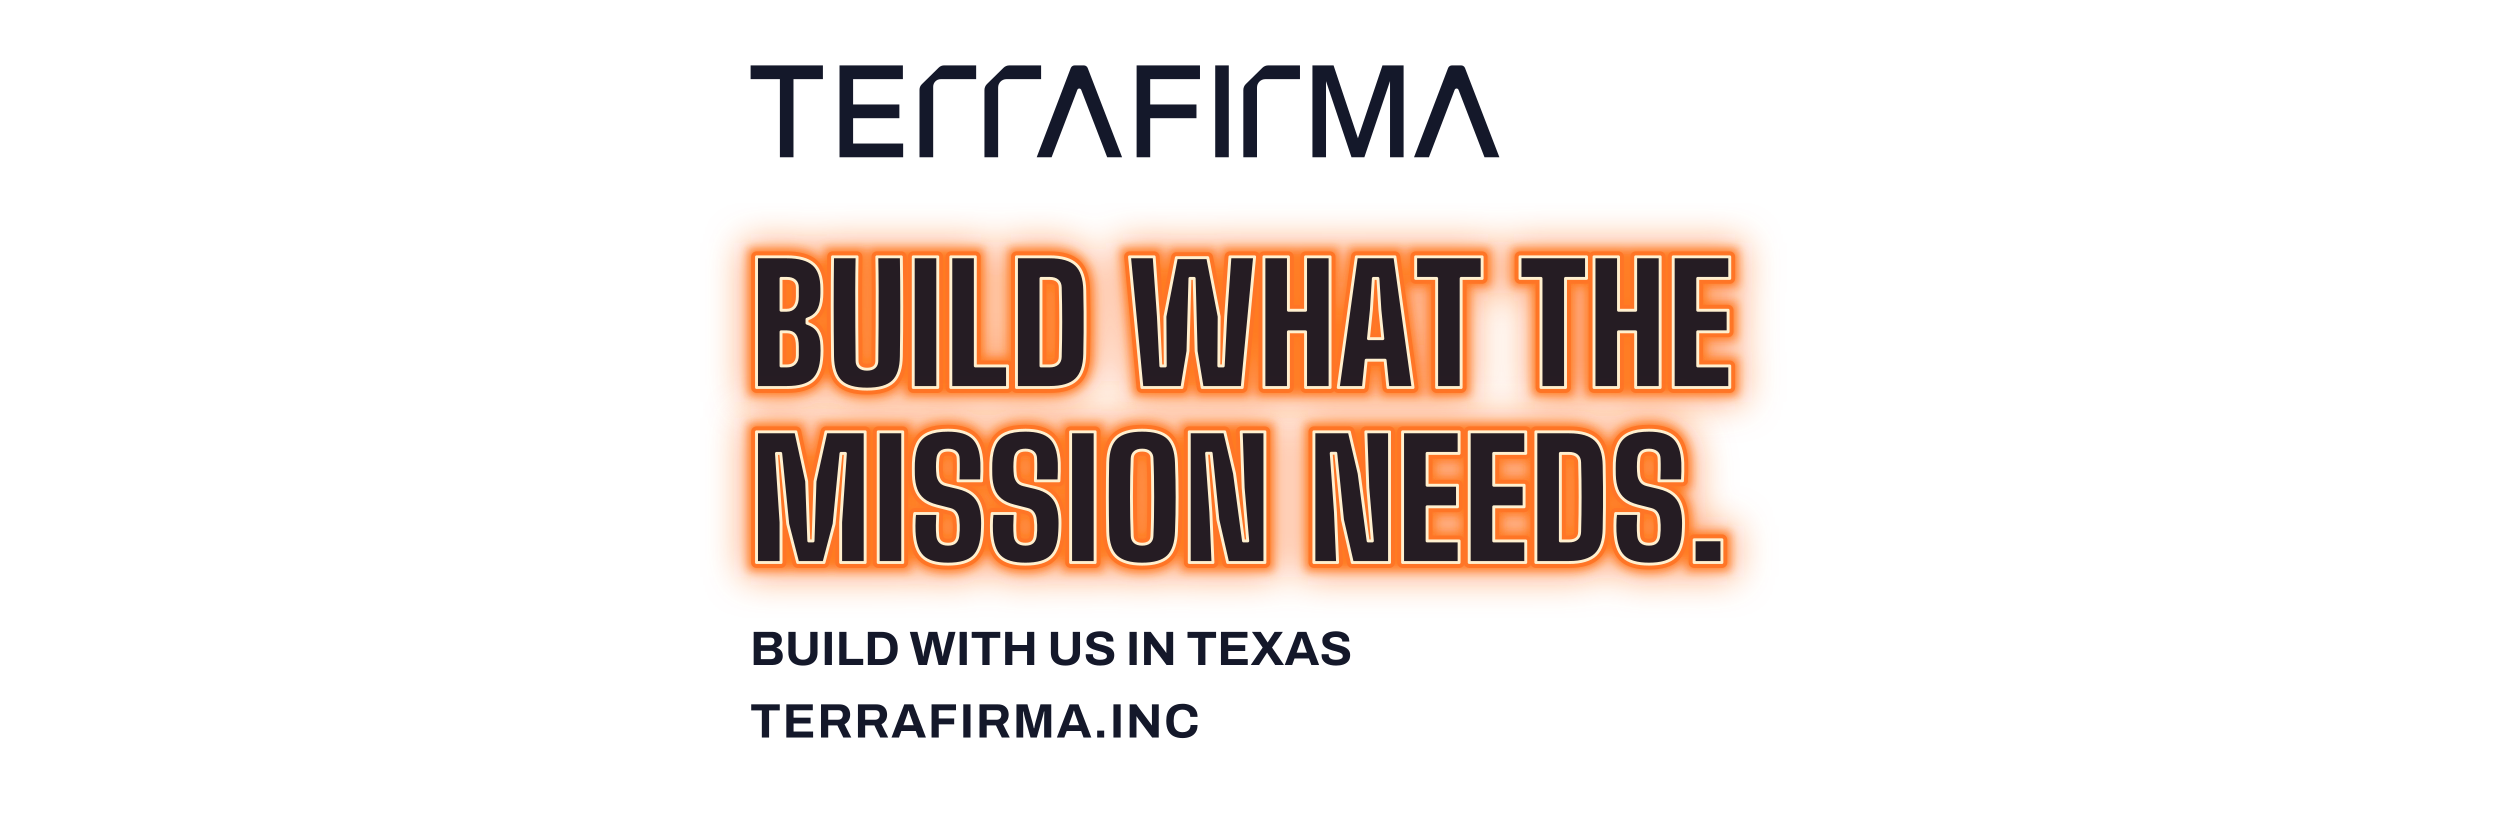
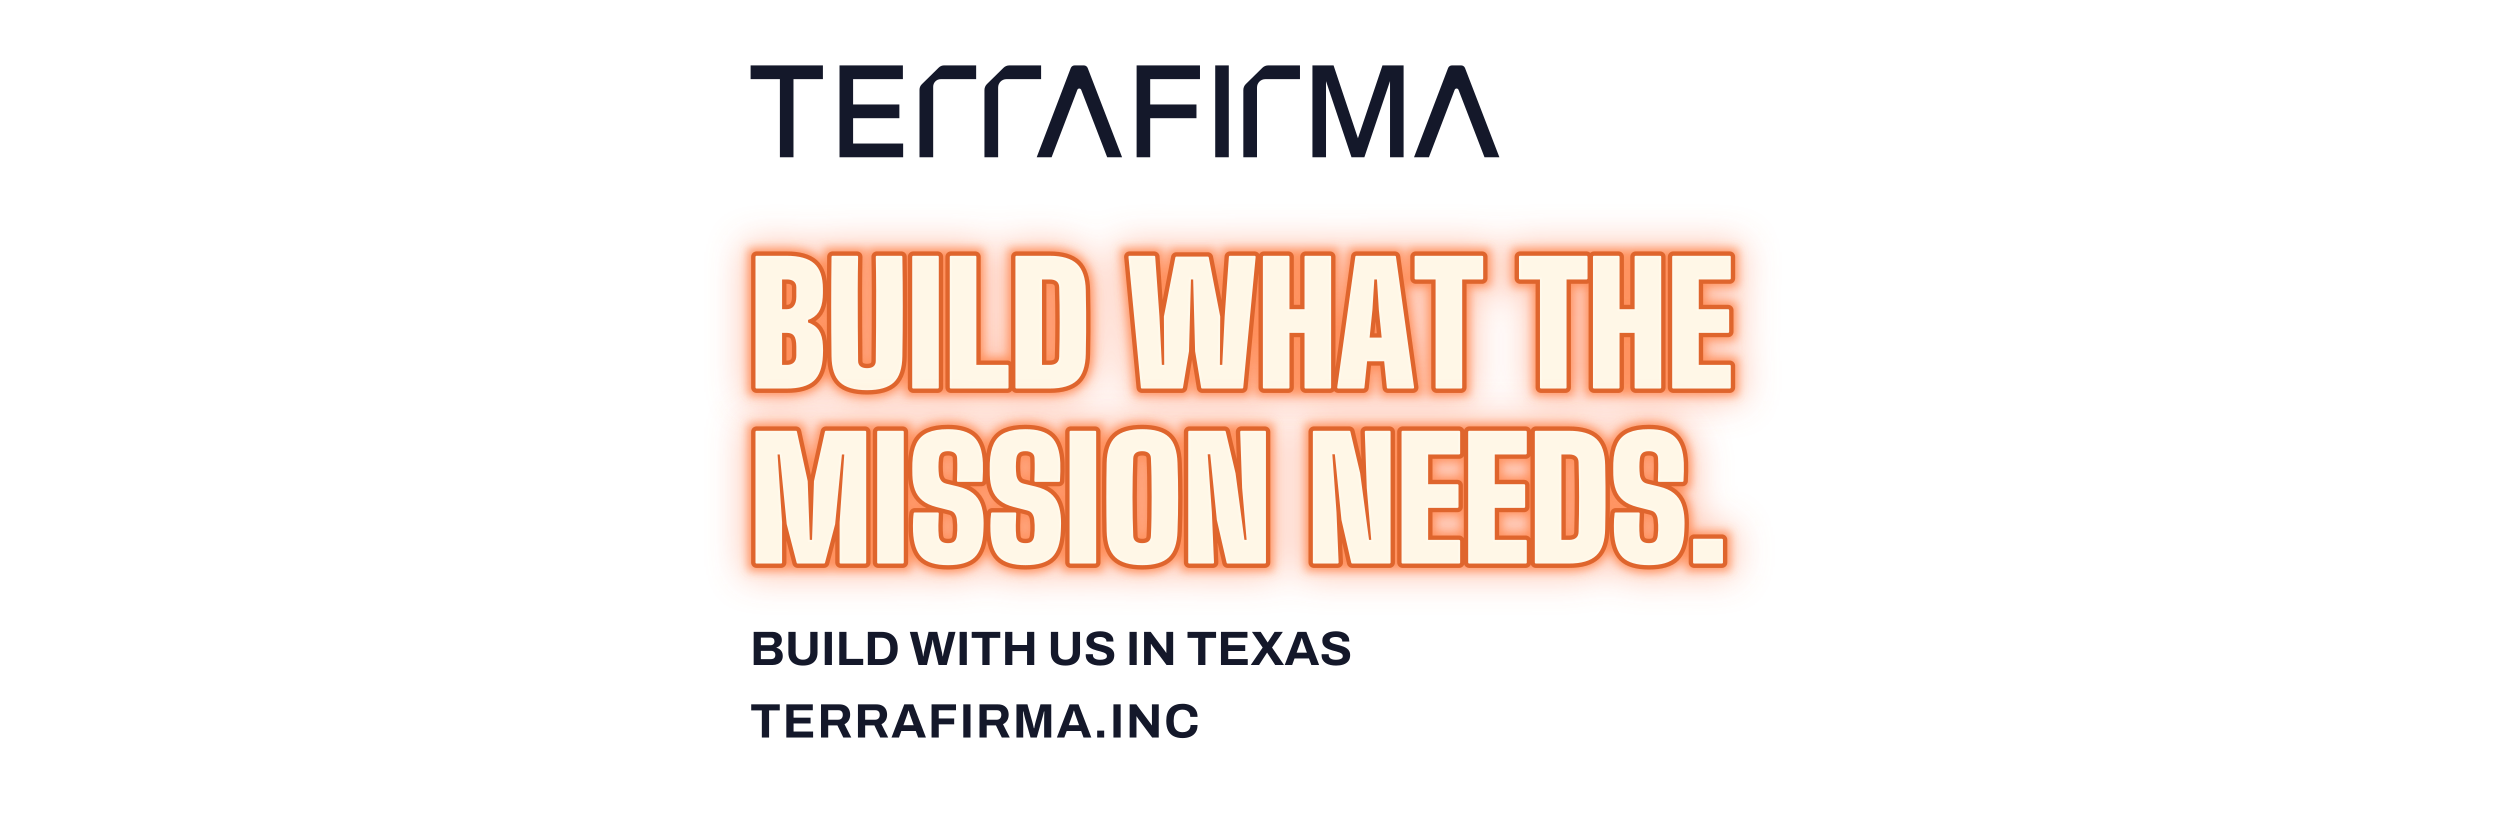
<svg xmlns="http://www.w3.org/2000/svg" width="3000" height="1000" viewBox="0 0 3000 1000" role="img">
  <defs>
    <filter id="bloom" x="-20%" y="-40%" width="140%" height="180%">
      <feGaussianBlur stdDeviation="22" />
    </filter>
    <filter id="tube-glow" x="-12%" y="-25%" width="124%" height="150%">
      <feGaussianBlur stdDeviation="6" />
    </filter>
    <path id="letter-0" d="M907.84 465.0V308.202H944.099Q966.051 308.202 976.145 317.071Q986.239 325.94 986.239 346.422Q986.239 349.166 986.239 351.714Q986.239 354.262 986.043 356.81Q985.357 367.491 981.241 373.812Q977.125 380.133 968.403 383.073V387.777Q977.419 390.717 981.633 397.136Q985.847 403.555 986.239 414.629Q986.435 417.863 986.435 420.607Q986.435 423.351 986.239 426.781Q985.357 447.164 975.704 456.082Q966.051 465.0 944.099 465.0ZM937.239 439.128H944.099Q950.273 439.128 953.556 435.845Q956.839 432.562 956.839 426.389Q956.839 423.743 956.839 421.195Q956.839 418.647 956.839 416.001Q956.839 406.299 953.85 402.232Q950.861 398.165 944.099 398.165H937.239ZM937.239 372.293H944.099Q950.273 372.293 953.556 368.03Q956.839 363.768 956.839 356.026Q956.839 353.184 956.839 350.391Q956.839 347.598 956.839 344.854Q956.839 339.66 953.556 336.867Q950.273 334.074 944.099 334.074H937.239Z M1040.432 466.96Q1018.382 466.96 1008.876 457.846Q999.37 448.732 999.076 427.565Q998.684 397.969 998.684 367.834Q998.684 337.7 999.076 308.202H1028.476Q1028.084 327.9 1028.035 349.264Q1027.986 370.627 1028.133 391.991Q1028.28 413.355 1028.476 433.052Q1028.476 437.854 1031.612 440.451Q1034.748 443.048 1040.432 443.048Q1046.214 443.048 1049.203 440.451Q1052.192 437.854 1052.192 433.052Q1052.388 413.355 1052.535 391.991Q1052.682 370.627 1052.633 349.264Q1052.584 327.9 1052.192 308.202H1081.591Q1082.081 337.7 1082.081 367.834Q1082.081 397.969 1081.591 427.565Q1081.297 448.732 1071.84 457.846Q1062.384 466.96 1040.432 466.96Z M1095.899 465.0V308.202H1125.299V465.0Z M1140.978 465.0V308.202H1170.378V439.128H1208.989V465.0Z M1219.769 465.0V308.202H1259.557Q1281.606 308.202 1291.455 317.561Q1301.304 326.92 1301.696 348.382Q1301.99 362.004 1302.088 374.253Q1302.186 386.503 1302.088 398.753Q1301.99 411.003 1301.696 424.625Q1301.304 446.184 1291.455 455.592Q1281.606 465.0 1259.557 465.0ZM1249.169 439.128H1259.557Q1265.73 439.128 1268.964 436.286Q1272.198 433.444 1272.296 428.153Q1272.59 417.667 1272.737 407.279Q1272.884 396.891 1272.884 386.503Q1272.884 376.115 1272.737 365.679Q1272.59 355.242 1272.296 344.854Q1272.198 339.66 1268.964 336.867Q1265.73 334.074 1259.557 334.074H1249.169Z  M1370.295 465.0 1355.399 308.202H1384.995L1390.091 379.937L1393.03 439.128H1398.322L1397.93 379.937L1411.65 309.182H1449.282L1463.001 379.937L1462.609 439.128H1467.901L1470.841 379.937L1475.937 308.202H1505.533L1490.637 465.0H1442.618L1435.366 421.293L1433.014 334.074H1427.918L1425.566 421.293L1418.314 465.0Z M1516.705 465.0V308.202H1546.104V372.293H1566.684V308.202H1596.083V465.0H1566.684V398.165H1546.104V465.0Z M1605.883 465.0 1627.639 308.202H1673.894L1695.65 465.0H1665.466L1662.134 432.268H1639.399L1636.067 465.0ZM1642.143 406.397H1659.39L1655.862 371.705L1653.511 334.074H1648.023L1645.671 371.705Z M1723.971 465.0V334.074H1698.786V308.202H1778.557V334.074H1753.371V465.0Z  M1849.214 465.0V334.074H1824.028V308.202H1903.799V334.074H1878.613V465.0Z M1912.815 465.0V308.202H1942.214V372.293H1962.794V308.202H1992.193V465.0H1962.794V398.165H1942.214V465.0Z M2007.873 465.0V308.202H2075.688V334.074H2037.273V372.293H2073.728V398.165H2037.273V439.128H2075.688V465.0Z" />
    <path id="letter-1" d="M907.84 675.0V518.202H955.075L968.011 577.589L970.559 649.128H975.655L978.007 577.589L991.139 518.202H1038.178V675.0H1008.778V626.785L1014.462 544.074H1009.17L1000.938 628.745L988.787 675.0H957.231L945.275 628.745L936.847 544.074H931.752L937.239 626.785V675.0Z M1053.858 675.0V518.202H1083.257V675.0Z M1137.646 676.96Q1116.087 676.96 1106.924 667.846Q1097.761 658.732 1096.879 637.565Q1096.781 634.429 1096.781 630.656Q1096.781 626.883 1096.977 623.11Q1097.173 619.337 1097.663 616.201H1125.299Q1124.907 623.355 1124.809 630.313Q1124.711 637.271 1125.299 643.052Q1125.789 647.854 1128.778 650.451Q1131.766 653.048 1137.646 653.048Q1143.428 653.048 1146.123 650.451Q1148.818 647.854 1149.406 643.052Q1149.798 639.721 1149.945 636.438Q1150.092 633.155 1149.945 629.872Q1149.798 626.589 1149.406 623.257Q1149.014 619.141 1146.858 615.809Q1144.702 612.477 1139.998 611.301L1123.927 607.185Q1113.735 604.539 1107.757 599.59Q1101.779 594.641 1099.084 587.291Q1096.389 579.941 1096.095 570.142Q1095.997 565.83 1095.997 562.449Q1095.997 559.068 1096.095 555.442Q1096.683 541.428 1100.848 532.804Q1105.013 524.18 1113.931 520.211Q1122.849 516.242 1137.646 516.242Q1158.52 516.242 1167.928 525.307Q1177.336 534.372 1178.218 555.442Q1178.414 559.656 1178.267 565.732Q1178.12 571.808 1177.826 577.001H1149.602Q1149.896 570.24 1149.994 563.478Q1150.092 556.716 1149.798 549.954Q1149.7 545.25 1146.417 542.702Q1143.134 540.154 1137.646 540.154Q1131.766 540.154 1128.925 542.702Q1126.083 545.25 1125.495 549.954Q1124.907 554.952 1124.907 560.048Q1124.907 565.144 1125.495 570.142Q1125.985 574.062 1128.239 577.295Q1130.492 580.529 1135.49 581.705L1149.406 585.037Q1160.382 587.683 1166.703 592.828Q1173.024 597.973 1175.817 605.568Q1178.61 613.163 1179.002 623.257Q1179.1 625.511 1179.1 627.961Q1179.1 630.411 1179.002 632.861Q1178.904 635.311 1178.806 637.565Q1177.924 658.732 1168.663 667.846Q1159.402 676.96 1137.646 676.96Z M1230.549 676.96Q1208.989 676.96 1199.826 667.846Q1190.664 658.732 1189.782 637.565Q1189.684 634.429 1189.684 630.656Q1189.684 626.883 1189.88 623.11Q1190.076 619.337 1190.566 616.201H1218.201Q1217.809 623.355 1217.711 630.313Q1217.613 637.271 1218.201 643.052Q1218.691 647.854 1221.68 650.451Q1224.669 653.048 1230.549 653.048Q1236.331 653.048 1239.026 650.451Q1241.721 647.854 1242.309 643.052Q1242.701 639.721 1242.848 636.438Q1242.995 633.155 1242.848 629.872Q1242.701 626.589 1242.309 623.257Q1241.917 619.141 1239.761 615.809Q1237.605 612.477 1232.901 611.301L1216.829 607.185Q1206.637 604.539 1200.659 599.59Q1194.682 594.641 1191.987 587.291Q1189.292 579.941 1188.998 570.142Q1188.9 565.83 1188.9 562.449Q1188.9 559.068 1188.998 555.442Q1189.586 541.428 1193.751 532.804Q1197.915 524.18 1206.833 520.211Q1215.751 516.242 1230.549 516.242Q1251.423 516.242 1260.83 525.307Q1270.238 534.372 1271.12 555.442Q1271.316 559.656 1271.169 565.732Q1271.022 571.808 1270.728 577.001H1242.505Q1242.799 570.24 1242.897 563.478Q1242.995 556.716 1242.701 549.954Q1242.603 545.25 1239.32 542.702Q1236.037 540.154 1230.549 540.154Q1224.669 540.154 1221.827 542.702Q1218.985 545.25 1218.397 549.954Q1217.809 554.952 1217.809 560.048Q1217.809 565.144 1218.397 570.142Q1218.887 574.062 1221.141 577.295Q1223.395 580.529 1228.393 581.705L1242.309 585.037Q1253.285 587.683 1259.606 592.828Q1265.926 597.973 1268.719 605.568Q1271.512 613.163 1271.904 623.257Q1272.002 625.511 1272.002 627.961Q1272.002 630.411 1271.904 632.861Q1271.806 635.311 1271.708 637.565Q1270.826 658.732 1261.565 667.846Q1252.305 676.96 1230.549 676.96Z M1284.742 675.0V518.202H1314.142V675.0Z M1370.589 676.96Q1349.029 676.96 1339.376 667.846Q1329.723 658.732 1329.233 637.565Q1329.037 627.961 1328.939 617.573Q1328.841 607.185 1328.841 596.503Q1328.841 585.821 1328.939 575.434Q1329.037 565.046 1329.233 555.442Q1329.723 534.372 1339.376 525.307Q1349.029 516.242 1370.589 516.242Q1392.246 516.242 1401.654 525.307Q1411.062 534.372 1411.748 555.442Q1412.14 565.242 1412.336 575.63Q1412.532 586.017 1412.532 596.65Q1412.532 607.283 1412.336 617.622Q1412.14 627.961 1411.748 637.565Q1411.062 658.732 1401.654 667.846Q1392.246 676.96 1370.589 676.96ZM1370.589 653.048Q1376.371 653.048 1379.311 650.451Q1382.251 647.854 1382.349 643.052Q1382.839 633.057 1383.035 621.101Q1383.231 609.145 1383.231 596.503Q1383.231 583.861 1383.035 571.906Q1382.839 559.95 1382.349 549.954Q1382.251 545.25 1379.213 542.702Q1376.175 540.154 1370.589 540.154Q1365.003 540.154 1361.916 542.702Q1358.829 545.25 1358.633 549.954Q1358.241 559.95 1357.996 571.906Q1357.751 583.861 1357.751 596.503Q1357.751 609.145 1357.996 621.101Q1358.241 633.057 1358.633 643.052Q1358.829 647.854 1361.916 650.451Q1365.003 653.048 1370.589 653.048Z M1427.134 675.0V518.202H1469.665L1481.425 568.182L1492.205 649.128H1497.301L1491.813 585.429L1489.461 518.202H1517.881V675.0H1473.193L1461.433 623.649L1453.398 543.878H1447.91L1453.006 614.829L1455.554 675.0Z  M1576.68 675.0V518.202H1619.211L1630.971 568.182L1641.751 649.128H1646.847L1641.359 585.429L1639.007 518.202H1667.426V675.0H1622.739L1610.979 623.649L1602.943 543.878H1597.455L1602.551 614.829L1605.099 675.0Z M1683.106 675.0V518.202H1750.921V544.074H1712.506V582.293H1748.961V608.165H1712.506V649.128H1750.921V675.0Z M1763.073 675.0V518.202H1830.888V544.074H1792.472V582.293H1828.928V608.165H1792.472V649.128H1830.888V675.0Z M1843.04 675.0V518.202H1882.827Q1904.877 518.202 1914.726 527.561Q1924.574 536.92 1924.966 558.382Q1925.26 572.004 1925.358 584.253Q1925.456 596.503 1925.358 608.753Q1925.26 621.003 1924.966 634.625Q1924.574 656.184 1914.726 665.592Q1904.877 675.0 1882.827 675.0ZM1872.439 649.128H1882.827Q1889.001 649.128 1892.235 646.286Q1895.469 643.444 1895.567 638.153Q1895.861 627.667 1896.008 617.279Q1896.155 606.891 1896.155 596.503Q1896.155 586.115 1896.008 575.679Q1895.861 565.242 1895.567 554.854Q1895.469 549.66 1892.235 546.867Q1889.001 544.074 1882.827 544.074H1872.439Z M1978.768 676.96Q1957.208 676.96 1948.045 667.846Q1938.882 658.732 1938 637.565Q1937.902 634.429 1937.902 630.656Q1937.902 626.883 1938.098 623.11Q1938.294 619.337 1938.784 616.201H1966.42Q1966.028 623.355 1965.93 630.313Q1965.832 637.271 1966.42 643.052Q1966.91 647.854 1969.899 650.451Q1972.888 653.048 1978.768 653.048Q1984.549 653.048 1987.244 650.451Q1989.939 647.854 1990.527 643.052Q1990.919 639.721 1991.066 636.438Q1991.213 633.155 1991.066 629.872Q1990.919 626.589 1990.527 623.257Q1990.135 619.141 1987.979 615.809Q1985.823 612.477 1981.12 611.301L1965.048 607.185Q1954.856 604.539 1948.878 599.59Q1942.9 594.641 1940.205 587.291Q1937.51 579.941 1937.216 570.142Q1937.118 565.83 1937.118 562.449Q1937.118 559.068 1937.216 555.442Q1937.804 541.428 1941.969 532.804Q1946.134 524.18 1955.052 520.211Q1963.97 516.242 1978.768 516.242Q1999.641 516.242 2009.049 525.307Q2018.457 534.372 2019.339 555.442Q2019.535 559.656 2019.388 565.732Q2019.241 571.808 2018.947 577.001H1990.723Q1991.017 570.24 1991.115 563.478Q1991.213 556.716 1990.919 549.954Q1990.821 545.25 1987.538 542.702Q1984.255 540.154 1978.768 540.154Q1972.888 540.154 1970.046 542.702Q1967.204 545.25 1966.616 549.954Q1966.028 554.952 1966.028 560.048Q1966.028 565.144 1966.616 570.142Q1967.106 574.062 1969.36 577.295Q1971.614 580.529 1976.612 581.705L1990.527 585.037Q2001.503 587.683 2007.824 592.828Q2014.145 597.973 2016.938 605.568Q2019.731 613.163 2020.123 623.257Q2020.221 625.511 2020.221 627.961Q2020.221 630.411 2020.123 632.861Q2020.025 635.311 2019.927 637.565Q2019.045 658.732 2009.784 667.846Q2000.523 676.96 1978.768 676.96Z M2032.961 675.0V647.756H2066.28V675.0Z" />
  </defs>
  <g transform="translate(900 78) scale(0.7731959)">
    <path d="M237.293 21.963H160.009V61.233H231.826V82.581H160.009V121.85H237.684V143.198H138.934V0.616H237.293V21.963ZM698.383 21.963H621.098V61.233H692.916V82.581H621.098V143.194H600.02L600.022 143.191V0.616H698.383V21.963ZM113.158 21.963H67.489V143.191H46.407V21.963H0.941V0.616H113.158V21.963ZM301.174 0.616H350.985V21.963H295.971C289.518 21.964 284.29 27.226 284.29 33.713V143.191H263.066V38.343C263.066 35.181 264.335 32.15 266.584 29.937L293.011 3.96C295.195 1.815 298.123 0.612 301.177 0.612L301.174 0.616ZM451.79 21.963H397.978C390.861 21.964 385.092 27.767 385.092 34.925V143.191H363.868V38.852C363.868 35.362 365.266 32.021 367.747 29.581L393.461 4.306C395.867 1.941 399.105 0.616 402.472 0.616H451.79V21.963ZM518.125 0.616C520.786 0.616 523.174 2.259 524.134 4.754L577.47 143.191H554.339L514.04 38.595C512.973 35.832 509.086 35.839 508.029 38.605L468.089 143.191H444.958L497.82 4.773C498.777 2.268 501.168 0.616 503.835 0.616H518.125ZM743.095 143.191H722.017V0.616H743.095V143.191ZM853.564 21.963H799.752C792.636 21.964 786.866 27.767 786.866 34.925V143.191H765.643V38.852C765.643 35.362 767.041 32.021 769.521 29.581L795.235 4.306C797.642 1.941 800.88 0.616 804.246 0.616H853.564V21.963ZM943.524 113.658L981.588 0.616H1014.39V143.191H993.309V24.945L953.493 143.191H933.501L893.973 25.091V143.191H872.894V0.616H905.689L943.524 113.658ZM1103.72 0.616C1106.38 0.616 1108.76 2.259 1109.72 4.754L1163.06 143.191H1139.93L1099.63 38.595C1098.56 35.832 1094.68 35.838 1093.62 38.605L1053.68 143.191H1030.55L1083.41 4.773C1084.37 2.268 1086.76 0.616 1089.42 0.616H1103.72Z" fill="#14182A" />
  </g>
-   <use href="#letter-0" fill="none" stroke="#FF6517" stroke-width="32" opacity=".58" filter="url(#bloom)" />
-   <use href="#letter-0" fill="none" stroke="#FF791D" stroke-width="20" opacity=".95" filter="url(#tube-glow)" />
-   <use href="#letter-0" fill="#251C23" stroke="#FF7526" stroke-width="13" stroke-linejoin="round" paint-order="stroke fill" />
-   <use href="#letter-0" fill="none" stroke="#FFF0CF" stroke-width="3.5" stroke-linejoin="round" />
-   <use href="#letter-1" fill="none" stroke="#FF6517" stroke-width="32" opacity=".58" filter="url(#bloom)" />
-   <use href="#letter-1" fill="none" stroke="#FF791D" stroke-width="20" opacity=".95" filter="url(#tube-glow)" />
-   <use href="#letter-1" fill="#251C23" stroke="#FF7526" stroke-width="13" stroke-linejoin="round" paint-order="stroke fill" />
-   <use href="#letter-1" fill="none" stroke="#FFF0CF" stroke-width="3.5" stroke-linejoin="round" />
+   <use href="#letter-0" fill="none" stroke="#FF713F" stroke-width="30" opacity=".42" filter="url(#bloom)" />
+   <use href="#letter-0" fill="none" stroke="#FF854B" stroke-width="20" opacity=".82" filter="url(#tube-glow)" />
+   <use href="#letter-0" fill="#FFF7E7" stroke="#DF652D" stroke-width="13" stroke-linejoin="round" paint-order="stroke fill" />
+   <use href="#letter-0" fill="none" stroke="#FFF9EB" stroke-width="2.5" stroke-linejoin="round" />
+   <use href="#letter-1" fill="none" stroke="#FF713F" stroke-width="30" opacity=".42" filter="url(#bloom)" />
+   <use href="#letter-1" fill="none" stroke="#FF854B" stroke-width="20" opacity=".82" filter="url(#tube-glow)" />
+   <use href="#letter-1" fill="#FFF7E7" stroke="#DF652D" stroke-width="13" stroke-linejoin="round" paint-order="stroke fill" />
+   <use href="#letter-1" fill="none" stroke="#FFF9EB" stroke-width="2.5" stroke-linejoin="round" />
  <path fill="#14182A" d="M904.408 798.0V758.212H927.144Q930.276 758.212 932.799 759.43Q935.322 760.648 936.772 762.852Q938.222 765.056 938.222 768.014Q938.222 770.392 937.352 772.248Q936.482 774.104 935.003 775.322Q933.524 776.54 931.668 777.12V777.352Q933.872 777.816 935.583 779.092Q937.294 780.368 938.309 782.369Q939.324 784.37 939.324 787.096Q939.324 790.692 937.671 793.128Q936.018 795.564 933.292 796.782Q930.566 798.0 927.202 798.0ZM913.05 790.924H925.52Q927.666 790.924 929.029 789.706Q930.392 788.488 930.392 785.936Q930.392 784.428 929.812 783.326Q929.232 782.224 928.072 781.615Q926.912 781.006 925.114 781.006H913.05ZM913.05 774.278H924.534Q926.1 774.278 927.173 773.669Q928.246 773.06 928.797 772.045Q929.348 771.03 929.348 769.696Q929.348 767.434 928.101 766.274Q926.854 765.114 924.824 765.114H913.05Z M963.51 798.696Q958.058 798.696 954.143 796.956Q950.228 795.216 948.14 791.707Q946.052 788.198 946.052 782.978V758.212H954.752V782.746Q954.752 787.038 957.014 789.329Q959.276 791.62 963.51 791.62Q967.744 791.62 970.035 789.329Q972.326 787.038 972.326 782.746V758.212H981.026V782.978Q981.026 788.198 978.938 791.707Q976.85 795.216 972.935 796.956Q969.02 798.696 963.51 798.696Z M989.668 798.0V758.212H998.31V798.0Z M1007.126 798.0V758.212H1015.768V790.634H1035.836V798.0Z M1041.404 798.0V758.212H1057.644Q1063.85 758.212 1068.2 760.358Q1072.55 762.504 1074.899 766.883Q1077.248 771.262 1077.248 778.106Q1077.248 784.892 1074.899 789.3Q1072.55 793.708 1068.2 795.854Q1063.85 798.0 1057.644 798.0ZM1050.046 790.866H1057.586Q1060.196 790.866 1062.226 790.112Q1064.256 789.358 1065.59 787.879Q1066.924 786.4 1067.62 784.167Q1068.316 781.934 1068.316 778.976V777.236Q1068.316 774.278 1067.62 772.045Q1066.924 769.812 1065.59 768.333Q1064.256 766.854 1062.226 766.071Q1060.196 765.288 1057.586 765.288H1050.046Z  M1102.188 798.0 1091.748 758.212H1100.912L1106.712 781.934Q1106.886 782.456 1107.06 783.471Q1107.234 784.486 1107.408 785.588Q1107.582 786.69 1107.698 787.56H1107.988Q1108.104 786.922 1108.191 786.11Q1108.278 785.298 1108.423 784.515Q1108.568 783.732 1108.713 783.036Q1108.858 782.34 1108.916 781.934L1114.31 758.212H1124.634L1130.144 781.934Q1130.318 782.514 1130.492 783.5Q1130.666 784.486 1130.84 785.588Q1131.014 786.69 1131.13 787.56H1131.42Q1131.536 786.922 1131.681 786.168Q1131.826 785.414 1131.971 784.631Q1132.116 783.848 1132.29 783.152Q1132.464 782.456 1132.58 781.934L1138.322 758.212H1146.616L1136.118 798.0H1126.258L1120.4 773.524Q1120.226 772.712 1120.023 771.639Q1119.82 770.566 1119.646 769.522Q1119.472 768.478 1119.356 767.666H1119.124Q1119.008 768.478 1118.863 769.58Q1118.718 770.682 1118.515 771.726Q1118.312 772.77 1118.138 773.524L1112.338 798.0Z M1151.546 798.0V758.212H1160.188V798.0Z M1178.806 798.0V765.462H1166.046V758.212H1200.324V765.462H1187.506V798.0Z M1206.182 798.0V758.212H1214.824V773.988H1232.456V758.212H1241.098V798.0H1232.456V781.296H1214.824V798.0Z  M1278.508 798.696Q1273.056 798.696 1269.141 796.956Q1265.226 795.216 1263.138 791.707Q1261.05 788.198 1261.05 782.978V758.212H1269.75V782.746Q1269.75 787.038 1272.012 789.329Q1274.274 791.62 1278.508 791.62Q1282.742 791.62 1285.033 789.329Q1287.324 787.038 1287.324 782.746V758.212H1296.024V782.978Q1296.024 788.198 1293.936 791.707Q1291.848 795.216 1287.933 796.956Q1284.018 798.696 1278.508 798.696Z M1320.152 798.696Q1316.672 798.696 1313.54 798.0Q1310.408 797.304 1308.001 795.767Q1305.594 794.23 1304.231 791.881Q1302.868 789.532 1302.868 786.168Q1302.868 785.878 1302.868 785.559Q1302.868 785.24 1302.926 785.066H1311.51Q1311.452 785.24 1311.452 785.53Q1311.452 785.82 1311.452 786.052Q1311.452 787.908 1312.467 789.184Q1313.482 790.46 1315.454 791.098Q1317.426 791.736 1320.036 791.736Q1321.718 791.736 1323.023 791.533Q1324.328 791.33 1325.343 790.953Q1326.358 790.576 1327.025 790.054Q1327.692 789.532 1328.011 788.836Q1328.33 788.14 1328.33 787.27Q1328.33 785.704 1327.315 784.718Q1326.3 783.732 1324.531 783.036Q1322.762 782.34 1320.558 781.76Q1318.354 781.18 1316.034 780.571Q1313.714 779.962 1311.51 779.063Q1309.306 778.164 1307.566 776.888Q1305.826 775.612 1304.782 773.64Q1303.738 771.668 1303.738 768.884Q1303.738 765.926 1304.985 763.78Q1306.232 761.634 1308.494 760.242Q1310.756 758.85 1313.714 758.183Q1316.672 757.516 1320.152 757.516Q1323.4 757.516 1326.3 758.183Q1329.2 758.85 1331.404 760.3Q1333.608 761.75 1334.855 763.954Q1336.102 766.158 1336.102 769.174V769.87H1327.692V769.406Q1327.692 767.84 1326.764 766.738Q1325.836 765.636 1324.154 764.998Q1322.472 764.36 1320.21 764.36Q1317.774 764.36 1316.063 764.824Q1314.352 765.288 1313.453 766.187Q1312.554 767.086 1312.554 768.304Q1312.554 769.696 1313.569 770.595Q1314.584 771.494 1316.353 772.161Q1318.122 772.828 1320.326 773.35Q1322.53 773.872 1324.85 774.51Q1327.17 775.148 1329.374 776.018Q1331.578 776.888 1333.318 778.193Q1335.058 779.498 1336.102 781.412Q1337.146 783.326 1337.146 785.994Q1337.146 790.576 1334.942 793.36Q1332.738 796.144 1328.91 797.42Q1325.082 798.696 1320.152 798.696Z  M1355.416 798.0V758.212H1364.058V798.0Z M1372.874 798.0V758.212H1380.82L1396.828 779.672Q1397.176 780.078 1397.698 780.803Q1398.22 781.528 1398.684 782.224Q1399.148 782.92 1399.322 783.326H1399.612Q1399.612 782.34 1399.612 781.383Q1399.612 780.426 1399.612 779.672V758.212H1407.79V798.0H1399.844L1383.488 776.018Q1382.908 775.206 1382.27 774.22Q1381.632 773.234 1381.342 772.712H1381.052Q1381.052 773.582 1381.052 774.423Q1381.052 775.264 1381.052 776.018V798.0Z  M1437.776 798.0V765.462H1425.016V758.212H1459.294V765.462H1446.476V798.0Z M1465.152 798.0V758.212H1496.936V765.288H1473.852V774.162H1494.268V781.18H1473.852V790.866H1497.284V798.0Z M1500.88 798.0 1515.206 777.062 1502.272 758.212H1512.828L1521.064 770.798H1521.354L1529.532 758.212H1539.45L1526.458 777.062L1540.784 798.0H1530.228L1520.658 783.268H1520.368L1510.856 798.0Z M1541.654 798.0 1556.966 758.212H1567.638L1582.95 798.0H1573.612L1570.77 790.17H1553.428L1550.586 798.0ZM1555.922 783.21H1568.276L1564.738 773.408Q1564.506 772.77 1564.187 771.871Q1563.868 770.972 1563.52 769.87Q1563.172 768.768 1562.853 767.695Q1562.534 766.622 1562.244 765.752H1561.896Q1561.606 766.854 1561.142 768.333Q1560.678 769.812 1560.214 771.175Q1559.75 772.538 1559.46 773.408Z M1603.192 798.696Q1599.712 798.696 1596.58 798.0Q1593.448 797.304 1591.041 795.767Q1588.634 794.23 1587.271 791.881Q1585.908 789.532 1585.908 786.168Q1585.908 785.878 1585.908 785.559Q1585.908 785.24 1585.966 785.066H1594.55Q1594.492 785.24 1594.492 785.53Q1594.492 785.82 1594.492 786.052Q1594.492 787.908 1595.507 789.184Q1596.522 790.46 1598.494 791.098Q1600.466 791.736 1603.076 791.736Q1604.758 791.736 1606.063 791.533Q1607.368 791.33 1608.383 790.953Q1609.398 790.576 1610.065 790.054Q1610.732 789.532 1611.051 788.836Q1611.37 788.14 1611.37 787.27Q1611.37 785.704 1610.355 784.718Q1609.34 783.732 1607.571 783.036Q1605.802 782.34 1603.598 781.76Q1601.394 781.18 1599.074 780.571Q1596.754 779.962 1594.55 779.063Q1592.346 778.164 1590.606 776.888Q1588.866 775.612 1587.822 773.64Q1586.778 771.668 1586.778 768.884Q1586.778 765.926 1588.025 763.78Q1589.272 761.634 1591.534 760.242Q1593.796 758.85 1596.754 758.183Q1599.712 757.516 1603.192 757.516Q1606.44 757.516 1609.34 758.183Q1612.24 758.85 1614.444 760.3Q1616.648 761.75 1617.895 763.954Q1619.142 766.158 1619.142 769.174V769.87H1610.732V769.406Q1610.732 767.84 1609.804 766.738Q1608.876 765.636 1607.194 764.998Q1605.512 764.36 1603.25 764.36Q1600.814 764.36 1599.103 764.824Q1597.392 765.288 1596.493 766.187Q1595.594 767.086 1595.594 768.304Q1595.594 769.696 1596.609 770.595Q1597.624 771.494 1599.393 772.161Q1601.162 772.828 1603.366 773.35Q1605.57 773.872 1607.89 774.51Q1610.21 775.148 1612.414 776.018Q1614.618 776.888 1616.358 778.193Q1618.098 779.498 1619.142 781.412Q1620.186 783.326 1620.186 785.994Q1620.186 790.576 1617.982 793.36Q1615.778 796.144 1611.95 797.42Q1608.122 798.696 1603.192 798.696Z" />
  <path fill="#14182A" d="M914.21 885.0V852.462H901.45V845.212H935.728V852.462H922.91V885.0Z M943.586 885.0V845.212H975.37V852.288H952.286V861.162H972.702V868.18H952.286V877.866H975.718V885.0Z M985.2 885.0V845.212H1007.008Q1011.416 845.212 1014.345 846.778Q1017.274 848.344 1018.724 851.157Q1020.174 853.97 1020.174 857.624Q1020.174 861.51 1018.434 864.497Q1016.694 867.484 1013.388 869.05L1021.508 885.0H1011.938L1004.92 870.5H993.842V885.0ZM993.842 863.656H1005.848Q1008.458 863.656 1009.908 862.061Q1011.358 860.466 1011.358 857.74Q1011.358 856.0 1010.72 854.753Q1010.082 853.506 1008.864 852.868Q1007.646 852.23 1005.848 852.23H993.842Z M1029.54 885.0V845.212H1051.348Q1055.756 845.212 1058.685 846.778Q1061.614 848.344 1063.064 851.157Q1064.514 853.97 1064.514 857.624Q1064.514 861.51 1062.774 864.497Q1061.034 867.484 1057.728 869.05L1065.848 885.0H1056.278L1049.26 870.5H1038.182V885.0ZM1038.182 863.656H1050.188Q1052.798 863.656 1054.248 862.061Q1055.698 860.466 1055.698 857.74Q1055.698 856.0 1055.06 854.753Q1054.422 853.506 1053.204 852.868Q1051.986 852.23 1050.188 852.23H1038.182Z M1069.82 885.0 1085.132 845.212H1095.804L1111.116 885.0H1101.778L1098.936 877.17H1081.594L1078.752 885.0ZM1084.088 870.21H1096.442L1092.904 860.408Q1092.672 859.77 1092.353 858.871Q1092.034 857.972 1091.686 856.87Q1091.338 855.768 1091.019 854.695Q1090.7 853.622 1090.41 852.752H1090.062Q1089.772 853.854 1089.308 855.333Q1088.844 856.812 1088.38 858.175Q1087.916 859.538 1087.626 860.408Z M1117.872 885.0V845.212H1147.22V852.288H1126.514V862.148H1145.016V869.166H1126.514V885.0Z M1155.948 885.0V845.212H1164.59V885.0Z M1175.406 885.0V845.212H1197.214Q1201.622 845.212 1204.551 846.778Q1207.48 848.344 1208.93 851.157Q1210.38 853.97 1210.38 857.624Q1210.38 861.51 1208.64 864.497Q1206.9 867.484 1203.594 869.05L1211.714 885.0H1202.144L1195.126 870.5H1184.048V885.0ZM1184.048 863.656H1196.054Q1198.664 863.656 1200.114 862.061Q1201.564 860.466 1201.564 857.74Q1201.564 856.0 1200.926 854.753Q1200.288 853.506 1199.07 852.868Q1197.852 852.23 1196.054 852.23H1184.048Z M1219.746 885.0V845.212H1232.912L1238.596 865.57Q1238.944 866.672 1239.292 868.18Q1239.64 869.688 1240.017 871.167Q1240.394 872.646 1240.626 873.806H1241.09Q1241.206 872.82 1241.496 871.457Q1241.786 870.094 1242.134 868.528Q1242.482 866.962 1242.888 865.512L1248.572 845.212H1261.506V885.0H1252.98V866.15Q1252.98 863.54 1253.009 860.901Q1253.038 858.262 1253.125 856.29Q1253.212 854.318 1253.212 853.738H1252.748Q1252.632 854.376 1252.197 856.087Q1251.762 857.798 1251.269 859.712Q1250.776 861.626 1250.37 863.018L1244.164 885.0H1236.624L1230.36 863.076Q1230.012 861.858 1229.577 860.205Q1229.142 858.552 1228.765 856.783Q1228.388 855.014 1228.04 853.738H1227.576Q1227.634 855.304 1227.692 857.479Q1227.75 859.654 1227.808 861.945Q1227.866 864.236 1227.866 866.15V885.0Z M1268.262 885.0 1283.574 845.212H1294.246L1309.558 885.0H1300.22L1297.378 877.17H1280.036L1277.194 885.0ZM1282.53 870.21H1294.884L1291.346 860.408Q1291.114 859.77 1290.795 858.871Q1290.476 857.972 1290.128 856.87Q1289.78 855.768 1289.461 854.695Q1289.142 853.622 1288.852 852.752H1288.504Q1288.214 853.854 1287.75 855.333Q1287.286 856.812 1286.822 858.175Q1286.358 859.538 1286.068 860.408Z M1316.604 885.0V876.706H1325.014V885.0Z M1336.12 885.0V845.212H1344.762V885.0Z M1355.578 885.0V845.212H1363.524L1379.532 866.672Q1379.88 867.078 1380.402 867.803Q1380.924 868.528 1381.388 869.224Q1381.852 869.92 1382.026 870.326H1382.316Q1382.316 869.34 1382.316 868.383Q1382.316 867.426 1382.316 866.672V845.212H1390.494V885.0H1382.548L1366.192 863.018Q1365.612 862.206 1364.974 861.22Q1364.336 860.234 1364.046 859.712H1363.756Q1363.756 860.582 1363.756 861.423Q1363.756 862.264 1363.756 863.018V885.0Z M1419.116 885.696Q1412.91 885.696 1408.502 883.521Q1404.094 881.346 1401.803 876.764Q1399.512 872.182 1399.512 865.106Q1399.512 854.666 1404.645 849.591Q1409.778 844.516 1419.116 844.516Q1424.22 844.516 1428.28 846.256Q1432.34 847.996 1434.689 851.476Q1437.038 854.956 1437.038 860.234H1428.338Q1428.338 857.45 1427.207 855.536Q1426.076 853.622 1424.017 852.607Q1421.958 851.592 1419.232 851.592Q1415.52 851.592 1413.113 853.042Q1410.706 854.492 1409.575 857.305Q1408.444 860.118 1408.444 864.178V865.976Q1408.444 870.152 1409.604 872.965Q1410.764 875.778 1413.113 877.199Q1415.462 878.62 1419.174 878.62Q1422.074 878.62 1424.22 877.634Q1426.366 876.648 1427.526 874.734Q1428.686 872.82 1428.686 870.036H1437.038Q1437.038 875.314 1434.747 878.794Q1432.456 882.274 1428.396 883.985Q1424.336 885.696 1419.116 885.696Z" />
</svg>
